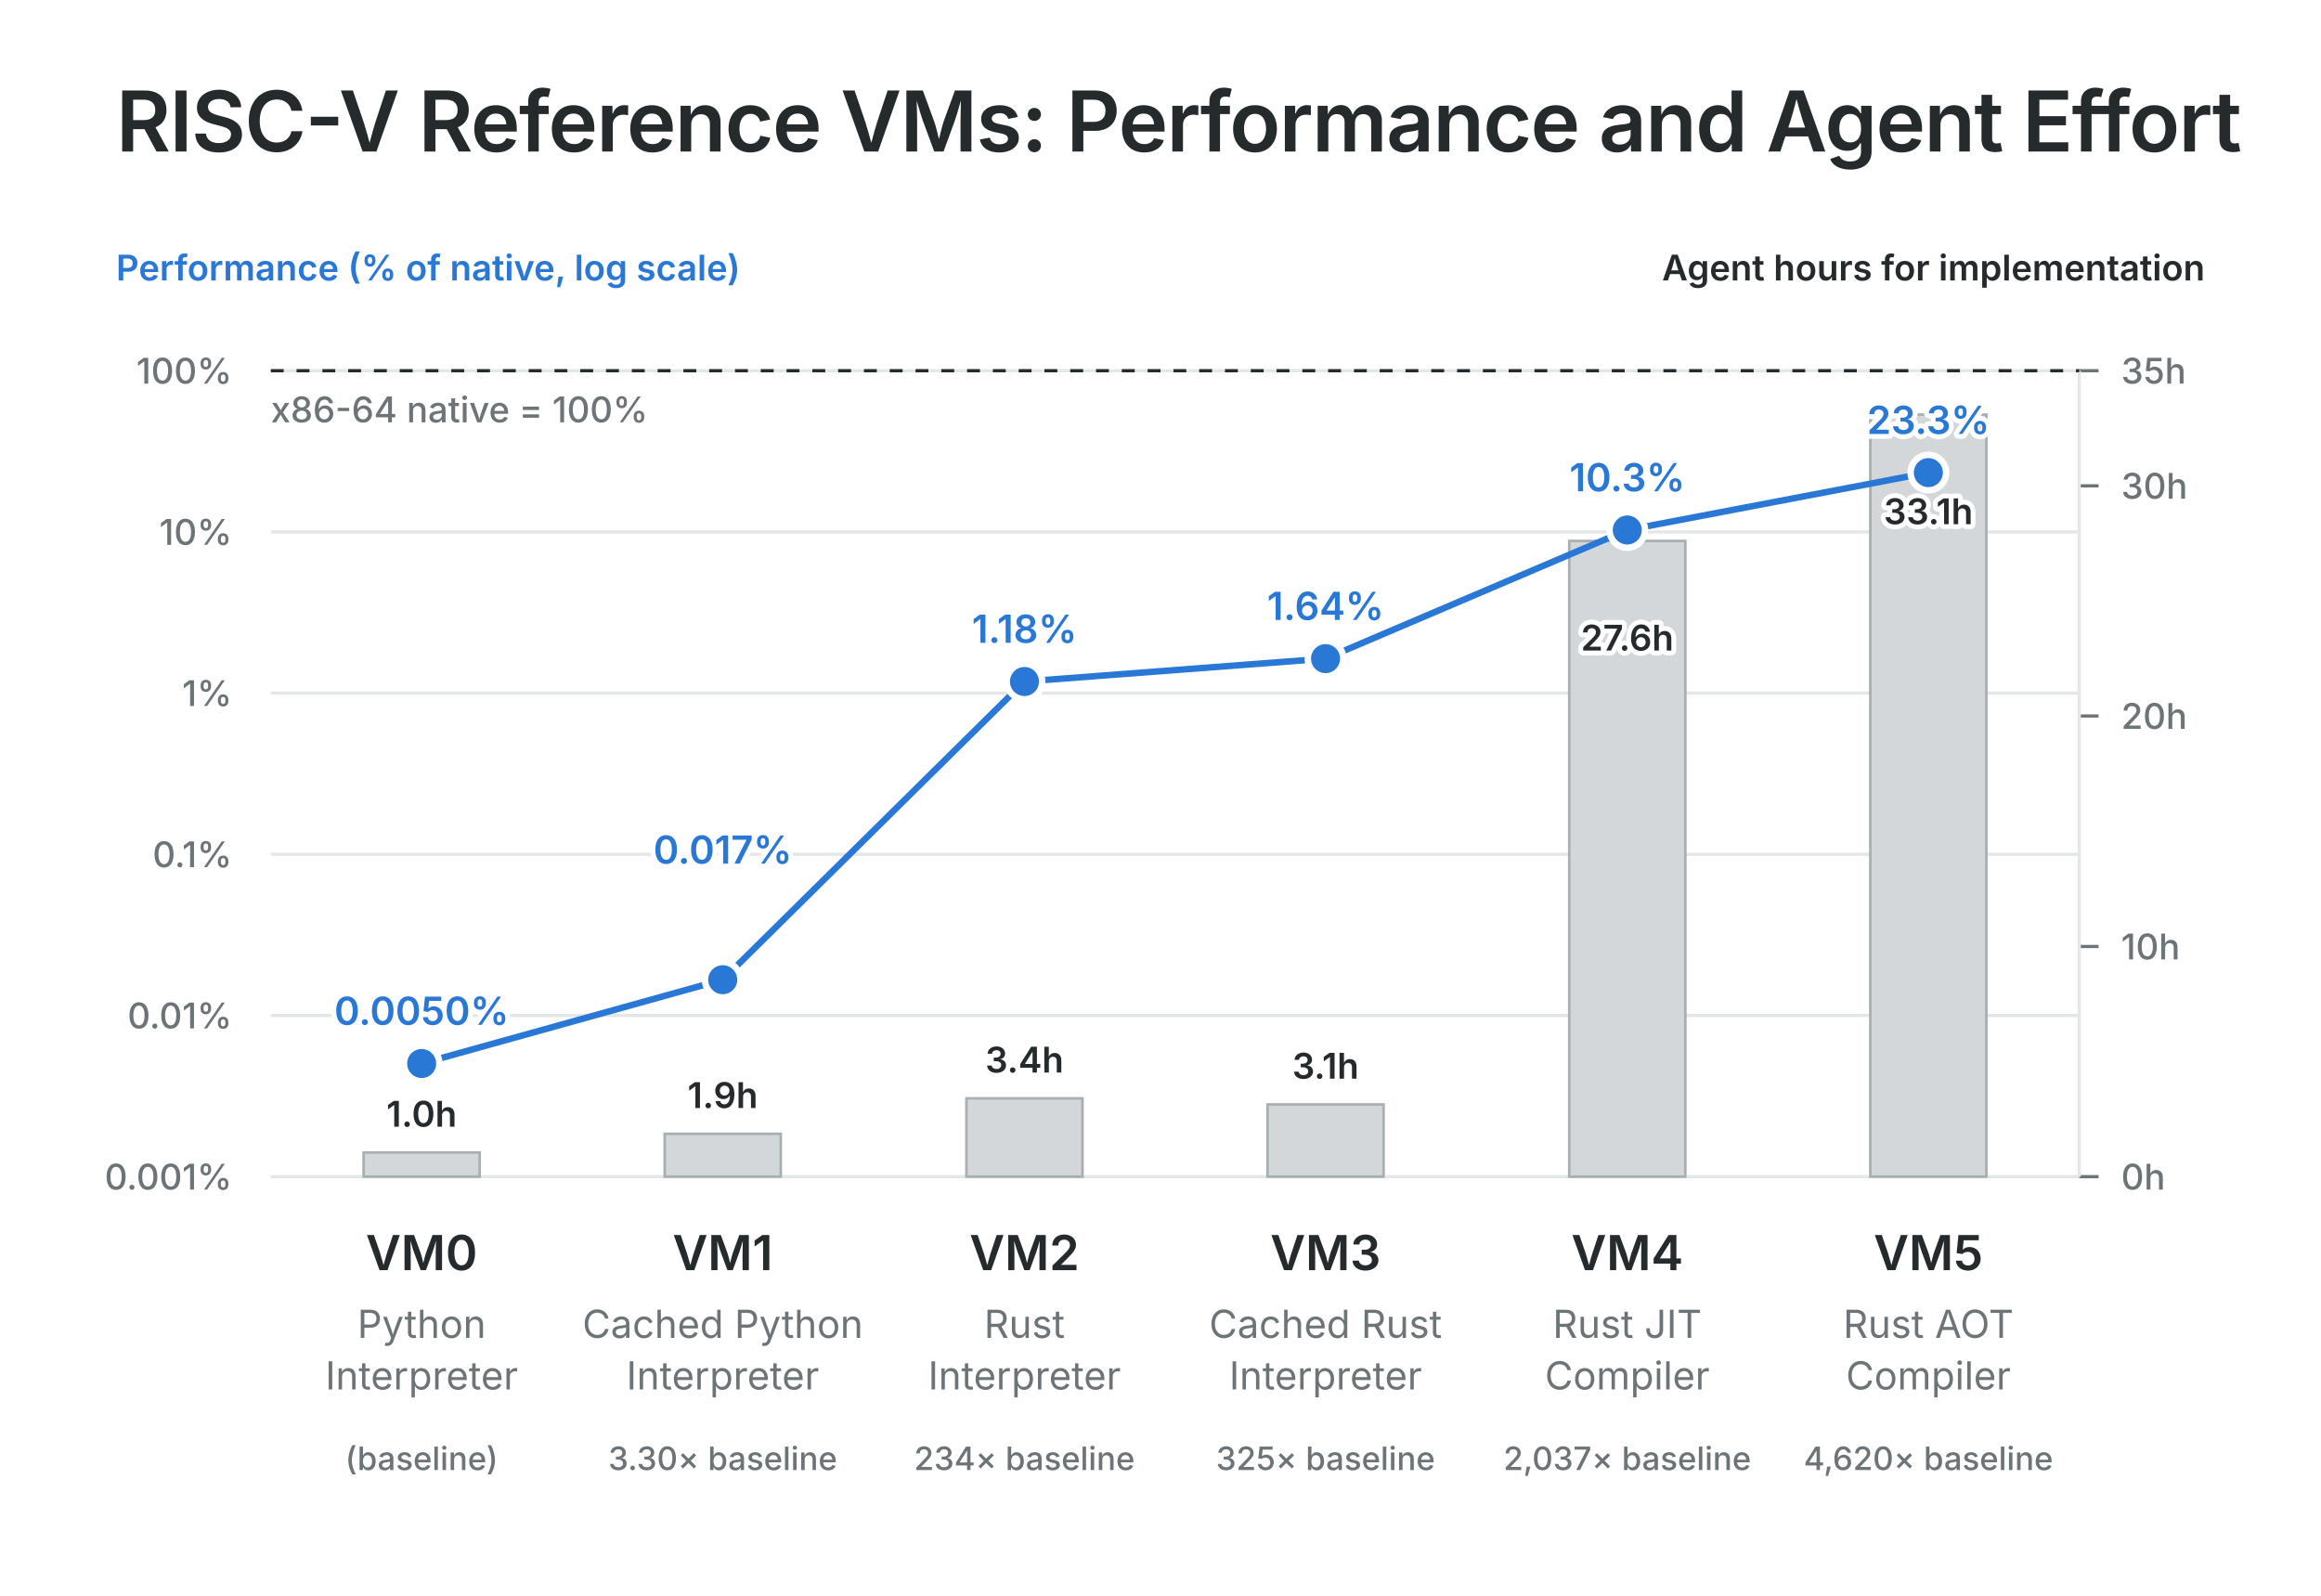
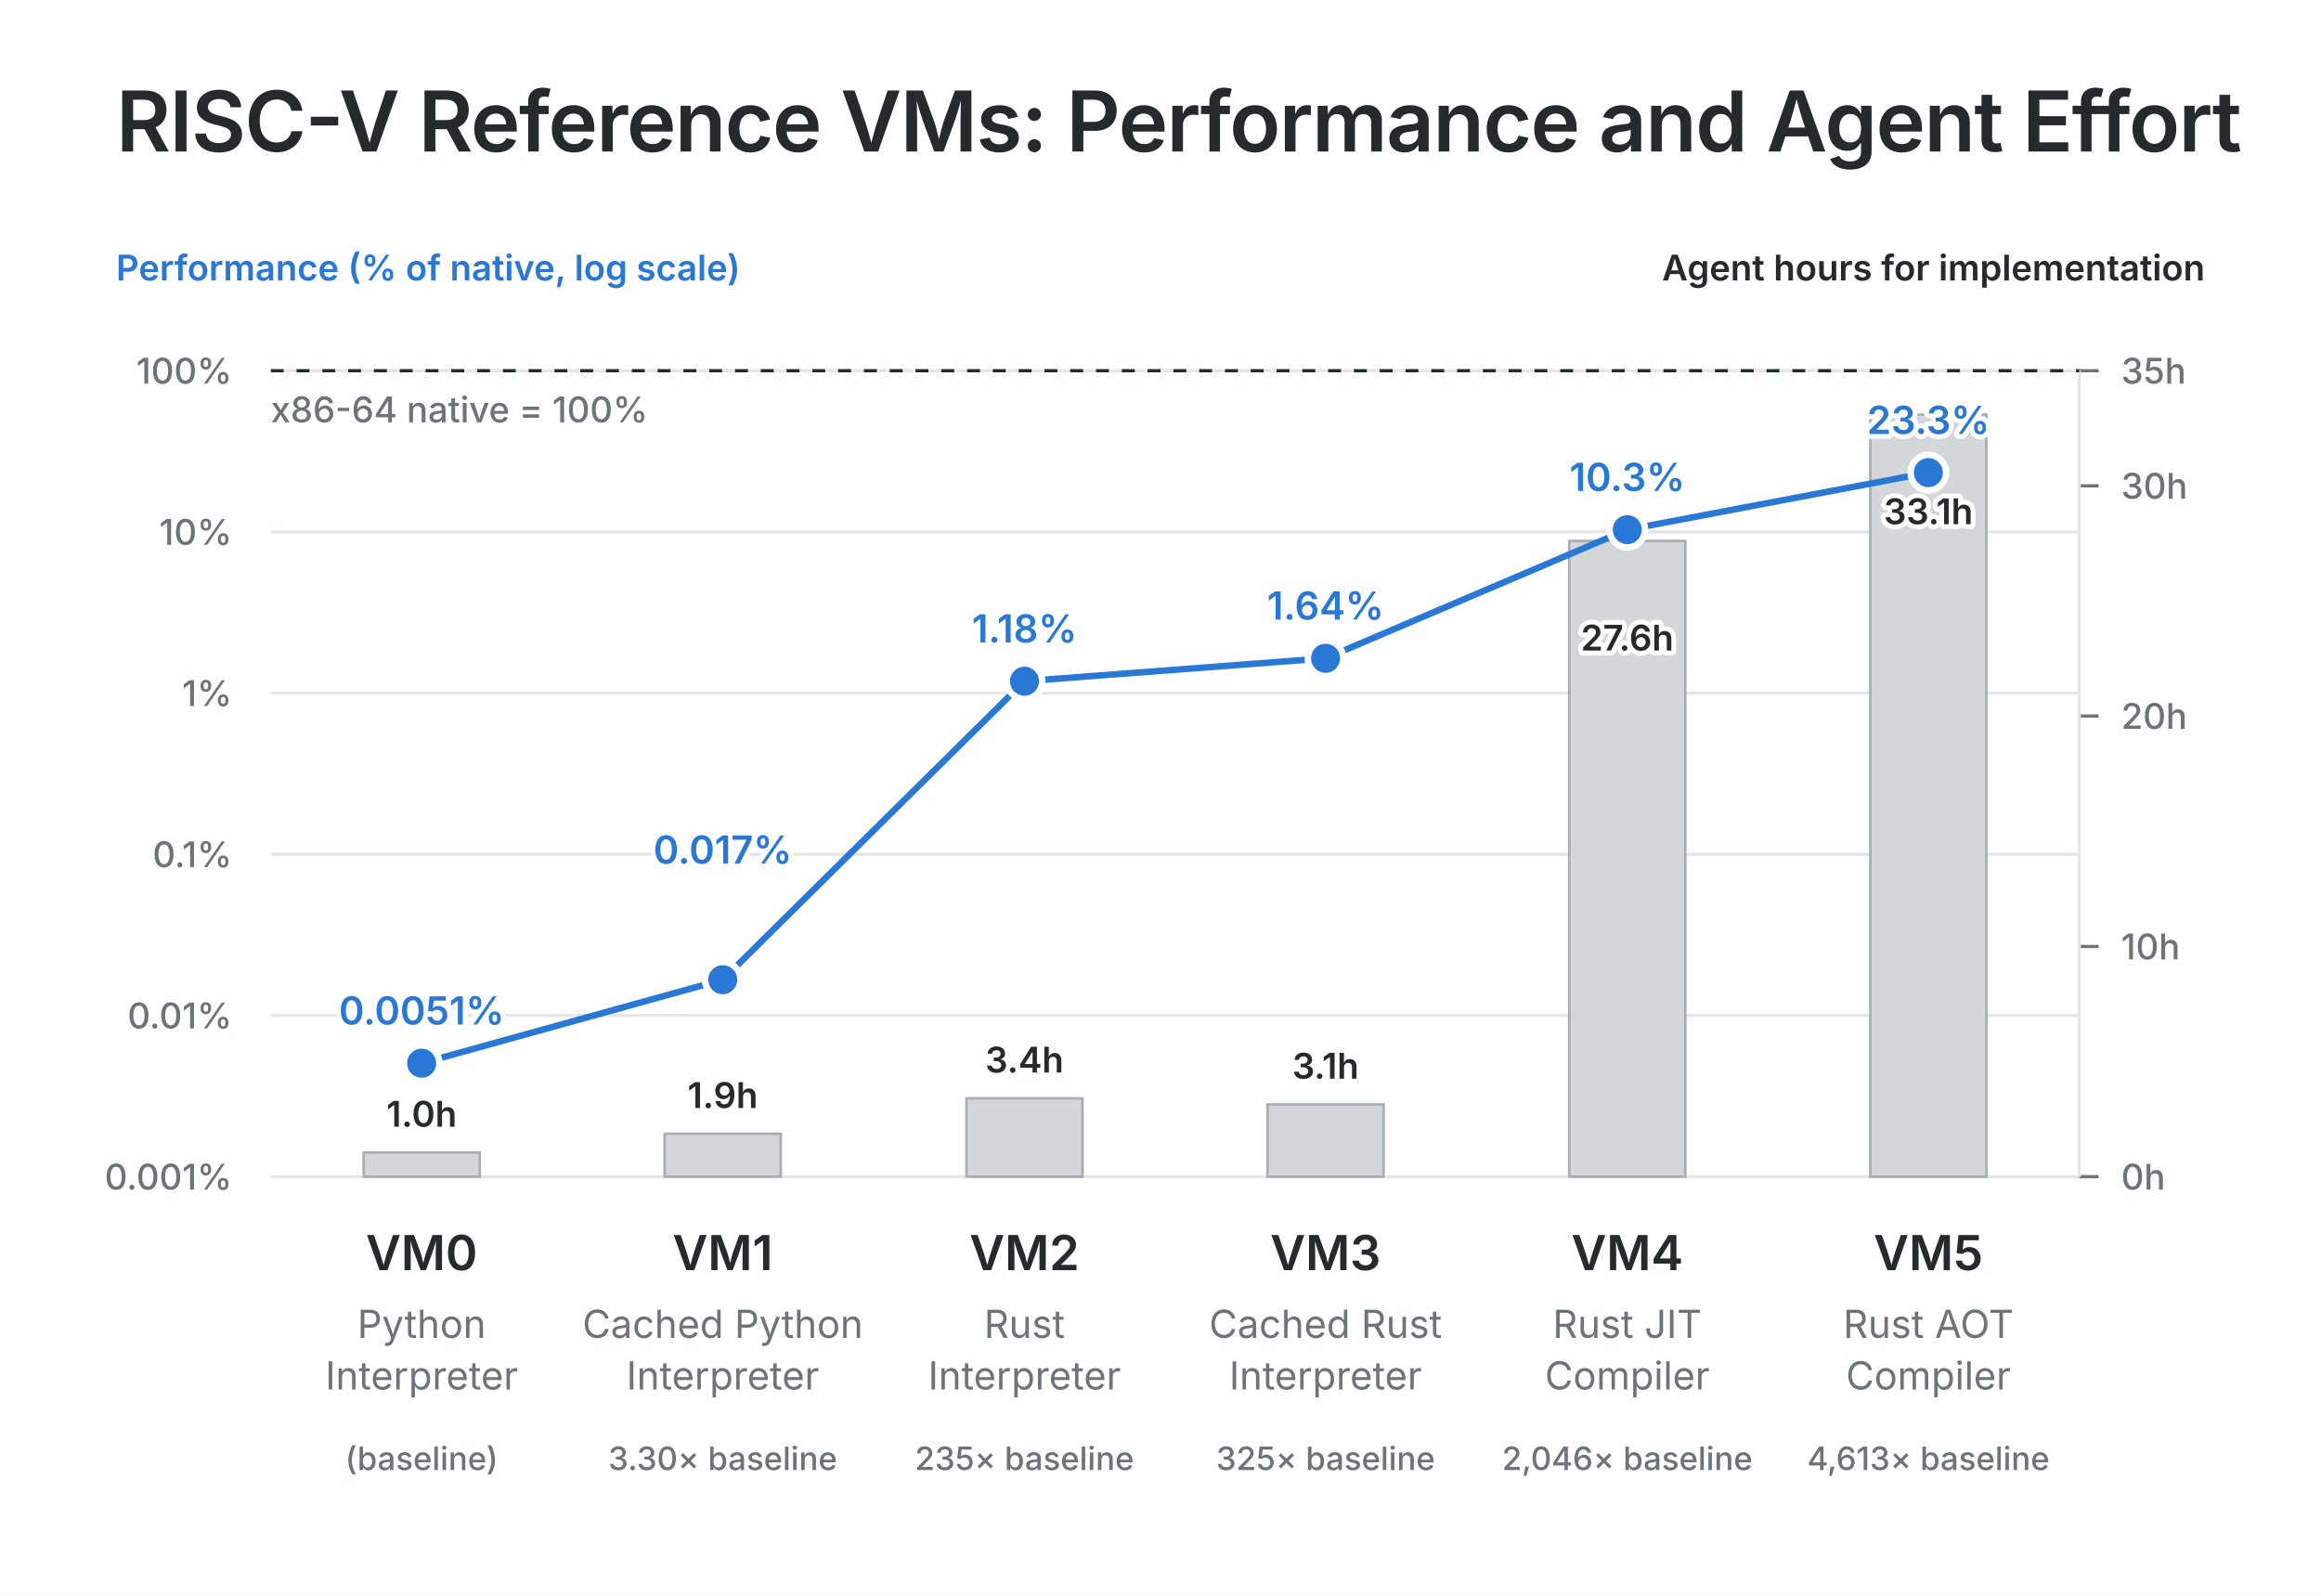
<svg xmlns="http://www.w3.org/2000/svg" viewBox="0 0 720 495" role="img" aria-labelledby="title desc">
  <style>
text { font-family: Inter, ui-sans-serif, system-ui, -apple-system, BlinkMacSystemFont, "Segoe UI", sans-serif; }
.title { fill: #252a2d; font-size: 26px; font-weight: 600; letter-spacing: -0.4px; }
.subtitle { fill: #6d7478; font-size: 14px; font-weight: 400; }
.config { fill: #6d7478; font-size: 11px; font-weight: 500; }
.axis { fill: #6d7478; font-size: 11px; font-weight: 500; }
.performance-axis-title { fill: #2a78d6; font-size: 11px; font-weight: 600; }
.effort-axis-title { fill: #252a2d; font-size: 11px; font-weight: 600; }
.vm { fill: #252a2d; font-size: 15px; font-weight: 600; }
.architecture { fill: #6d7478; font-size: 12px; font-weight: 400; }
.implementation { fill: #252a2d; font-size: 13px; font-weight: 600; }
.value { fill: #2a78d6; font-size: 12px; font-weight: 600; paint-order: stroke; stroke: #ffffff; stroke-width: 3px; stroke-linejoin: round; }
.baseline { fill: #6d7478; font-size: 10px; font-weight: 500; }
.barvalue { fill: #252a2d; font-size: 11px; font-weight: 600; paint-order: stroke; stroke: #ffffff; stroke-width: 3px; stroke-linejoin: round; }
</style>
  <rect width="720" height="495" fill="#ffffff" />
  <text x="36.0" y="47.0" class="title">RISC-V Reference VMs: Performance and Agent Effort</text>
  <text x="36.0" y="87.0" class="performance-axis-title">Performance (% of native, log scale)</text>
  <text x="684.0" y="87.0" class="effort-axis-title" text-anchor="end">Agent hours for implementation</text>
  <line x1="84.0" y1="365.0" x2="645.0" y2="365.0" stroke="#e4e7e8" stroke-width="1" />
  <text x="72.0" y="369.0" class="axis" text-anchor="end">0.001%</text>
  <line x1="84.0" y1="315.0" x2="645.0" y2="315.0" stroke="#e4e7e8" stroke-width="1" />
  <text x="72.0" y="319.0" class="axis" text-anchor="end">0.01%</text>
  <line x1="84.0" y1="265.0" x2="645.0" y2="265.0" stroke="#e4e7e8" stroke-width="1" />
  <text x="72.0" y="269.0" class="axis" text-anchor="end">0.1%</text>
  <line x1="84.0" y1="215.0" x2="645.0" y2="215.0" stroke="#e4e7e8" stroke-width="1" />
  <text x="72.0" y="219.0" class="axis" text-anchor="end">1%</text>
  <line x1="84.0" y1="165.0" x2="645.0" y2="165.0" stroke="#e4e7e8" stroke-width="1" />
  <text x="72.0" y="169.0" class="axis" text-anchor="end">10%</text>
  <line x1="84.0" y1="115.0" x2="645.0" y2="115.0" stroke="#e4e7e8" stroke-width="1" />
  <text x="72.0" y="119.0" class="axis" text-anchor="end">100%</text>
  <line x1="645.0" y1="365.0" x2="651.0" y2="365.0" stroke="#6d7478" stroke-width="1" />
  <text x="658.0" y="369.0" class="axis">0h</text>
  <line x1="645.0" y1="293.6" x2="651.0" y2="293.6" stroke="#6d7478" stroke-width="1" />
  <text x="658.0" y="297.6" class="axis">10h</text>
  <line x1="645.0" y1="222.1" x2="651.0" y2="222.1" stroke="#6d7478" stroke-width="1" />
  <text x="658.0" y="226.1" class="axis">20h</text>
  <line x1="645.0" y1="150.7" x2="651.0" y2="150.7" stroke="#6d7478" stroke-width="1" />
  <text x="658.0" y="154.7" class="axis">30h</text>
  <line x1="645.0" y1="115.0" x2="651.0" y2="115.0" stroke="#6d7478" stroke-width="1" />
  <text x="658.0" y="119.0" class="axis">35h</text>
  <line x1="645.0" y1="115.0" x2="645.0" y2="365.0" stroke="#e4e7e8" stroke-width="1" />
  <rect x="112.8" y="357.5" width="36.0" height="7.5" fill="#d3d7d9" stroke="#a8afb2" stroke-width="0.8" />
  <text x="130.8" y="349.5" class="barvalue" text-anchor="middle">1.0h</text>
  <rect x="206.2" y="351.7" width="36.0" height="13.3" fill="#d3d7d9" stroke="#a8afb2" stroke-width="0.8" />
  <text x="224.2" y="343.7" class="barvalue" text-anchor="middle">1.9h</text>
  <rect x="299.8" y="340.7" width="36.0" height="24.3" fill="#d3d7d9" stroke="#a8afb2" stroke-width="0.8" />
  <text x="317.8" y="332.7" class="barvalue" text-anchor="middle">3.4h</text>
  <rect x="393.2" y="342.6" width="36.0" height="22.4" fill="#d3d7d9" stroke="#a8afb2" stroke-width="0.8" />
  <text x="411.2" y="334.6" class="barvalue" text-anchor="middle">3.1h</text>
  <rect x="486.8" y="167.8" width="36.0" height="197.2" fill="#d3d7d9" stroke="#a8afb2" stroke-width="0.8" />
  <text x="504.8" y="201.8" class="barvalue" text-anchor="middle">27.6h</text>
  <rect x="580.2" y="128.6" width="36.0" height="236.4" fill="#d3d7d9" stroke="#a8afb2" stroke-width="0.8" />
  <text x="598.2" y="162.6" class="barvalue" text-anchor="middle">33.1h</text>
  <line x1="84.0" y1="115.0" x2="645.0" y2="115.0" stroke="#252a2d" stroke-width="1" stroke-dasharray="4 4" />
  <text x="84.0" y="131.0" class="axis">x86-64 native = 100%</text>
  <text x="130.8" y="394.0" class="vm" text-anchor="middle">VM0</text>
  <text x="130.8" y="415.0" class="architecture" text-anchor="middle">Python</text>
  <text x="130.8" y="431.0" class="architecture" text-anchor="middle">Interpreter</text>
  <text x="130.8" y="456.0" class="baseline" text-anchor="middle">(baseline)</text>
  <text x="224.2" y="394.0" class="vm" text-anchor="middle">VM1</text>
  <text x="224.2" y="415.0" class="architecture" text-anchor="middle">Cached Python</text>
  <text x="224.2" y="431.0" class="architecture" text-anchor="middle">Interpreter</text>
  <text x="224.2" y="456.0" class="baseline" text-anchor="middle">3.30× baseline</text>
  <text x="317.8" y="394.0" class="vm" text-anchor="middle">VM2</text>
  <text x="317.8" y="415.0" class="architecture" text-anchor="middle">Rust</text>
  <text x="317.8" y="431.0" class="architecture" text-anchor="middle">Interpreter</text>
-   <text x="317.8" y="456.0" class="baseline" text-anchor="middle">234× baseline</text>
+   <text x="317.8" y="456.0" class="baseline" text-anchor="middle">235× baseline</text>
  <text x="411.2" y="394.0" class="vm" text-anchor="middle">VM3</text>
  <text x="411.2" y="415.0" class="architecture" text-anchor="middle">Cached Rust</text>
  <text x="411.2" y="431.0" class="architecture" text-anchor="middle">Interpreter</text>
  <text x="411.2" y="456.0" class="baseline" text-anchor="middle">325× baseline</text>
  <text x="504.8" y="394.0" class="vm" text-anchor="middle">VM4</text>
  <text x="504.8" y="415.0" class="architecture" text-anchor="middle">Rust JIT</text>
  <text x="504.8" y="431.0" class="architecture" text-anchor="middle">Compiler</text>
-   <text x="504.8" y="456.0" class="baseline" text-anchor="middle">2,037× baseline</text>
+   <text x="504.8" y="456.0" class="baseline" text-anchor="middle">2,046× baseline</text>
  <text x="598.2" y="394.0" class="vm" text-anchor="middle">VM5</text>
  <text x="598.2" y="415.0" class="architecture" text-anchor="middle">Rust AOT</text>
  <text x="598.2" y="431.0" class="architecture" text-anchor="middle">Compiler</text>
-   <text x="598.2" y="456.0" class="baseline" text-anchor="middle">4,620× baseline</text>
-   <path d="M 130.8 329.9 L 224.2 303.9 L 317.8 211.4 L 411.2 204.3 L 504.8 164.4 L 598.2 146.6" fill="none" stroke="#2a78d6" stroke-width="2" stroke-linecap="round" stroke-linejoin="round" />
-   <circle cx="130.8" cy="329.9" r="5.5" fill="#2a78d6" stroke="#ffffff" stroke-width="2" />
-   <text x="130.8" y="317.9" class="value" text-anchor="middle">0.0050%</text>
+   <text x="598.2" y="456.0" class="baseline" text-anchor="middle">4,613× baseline</text>
+   <path d="M 130.8 329.8 L 224.2 303.9 L 317.8 211.3 L 411.2 204.2 L 504.8 164.3 L 598.2 146.6" fill="none" stroke="#2a78d6" stroke-width="2" stroke-linecap="round" stroke-linejoin="round" />
+   <circle cx="130.8" cy="329.8" r="5.5" fill="#2a78d6" stroke="#ffffff" stroke-width="2" />
+   <text x="130.8" y="317.8" class="value" text-anchor="middle">0.0051%</text>
  <circle cx="224.2" cy="303.9" r="5.5" fill="#2a78d6" stroke="#ffffff" stroke-width="2" />
  <text x="224.2" y="267.9" class="value" text-anchor="middle">0.017%</text>
-   <circle cx="317.8" cy="211.4" r="5.5" fill="#2a78d6" stroke="#ffffff" stroke-width="2" />
-   <text x="317.8" y="199.4" class="value" text-anchor="middle">1.18%</text>
-   <circle cx="411.2" cy="204.3" r="5.5" fill="#2a78d6" stroke="#ffffff" stroke-width="2" />
-   <text x="411.2" y="192.3" class="value" text-anchor="middle">1.64%</text>
-   <circle cx="504.8" cy="164.4" r="5.5" fill="#2a78d6" stroke="#ffffff" stroke-width="2" />
-   <text x="504.8" y="152.4" class="value" text-anchor="middle">10.3%</text>
+   <circle cx="317.8" cy="211.3" r="5.5" fill="#2a78d6" stroke="#ffffff" stroke-width="2" />
+   <text x="317.8" y="199.3" class="value" text-anchor="middle">1.18%</text>
+   <circle cx="411.2" cy="204.2" r="5.5" fill="#2a78d6" stroke="#ffffff" stroke-width="2" />
+   <text x="411.2" y="192.2" class="value" text-anchor="middle">1.64%</text>
+   <circle cx="504.8" cy="164.3" r="5.5" fill="#2a78d6" stroke="#ffffff" stroke-width="2" />
+   <text x="504.8" y="152.3" class="value" text-anchor="middle">10.3%</text>
  <circle cx="598.2" cy="146.6" r="5.5" fill="#2a78d6" stroke="#ffffff" stroke-width="2" />
  <text x="598.2" y="134.6" class="value" text-anchor="middle">23.3%</text>
</svg>
